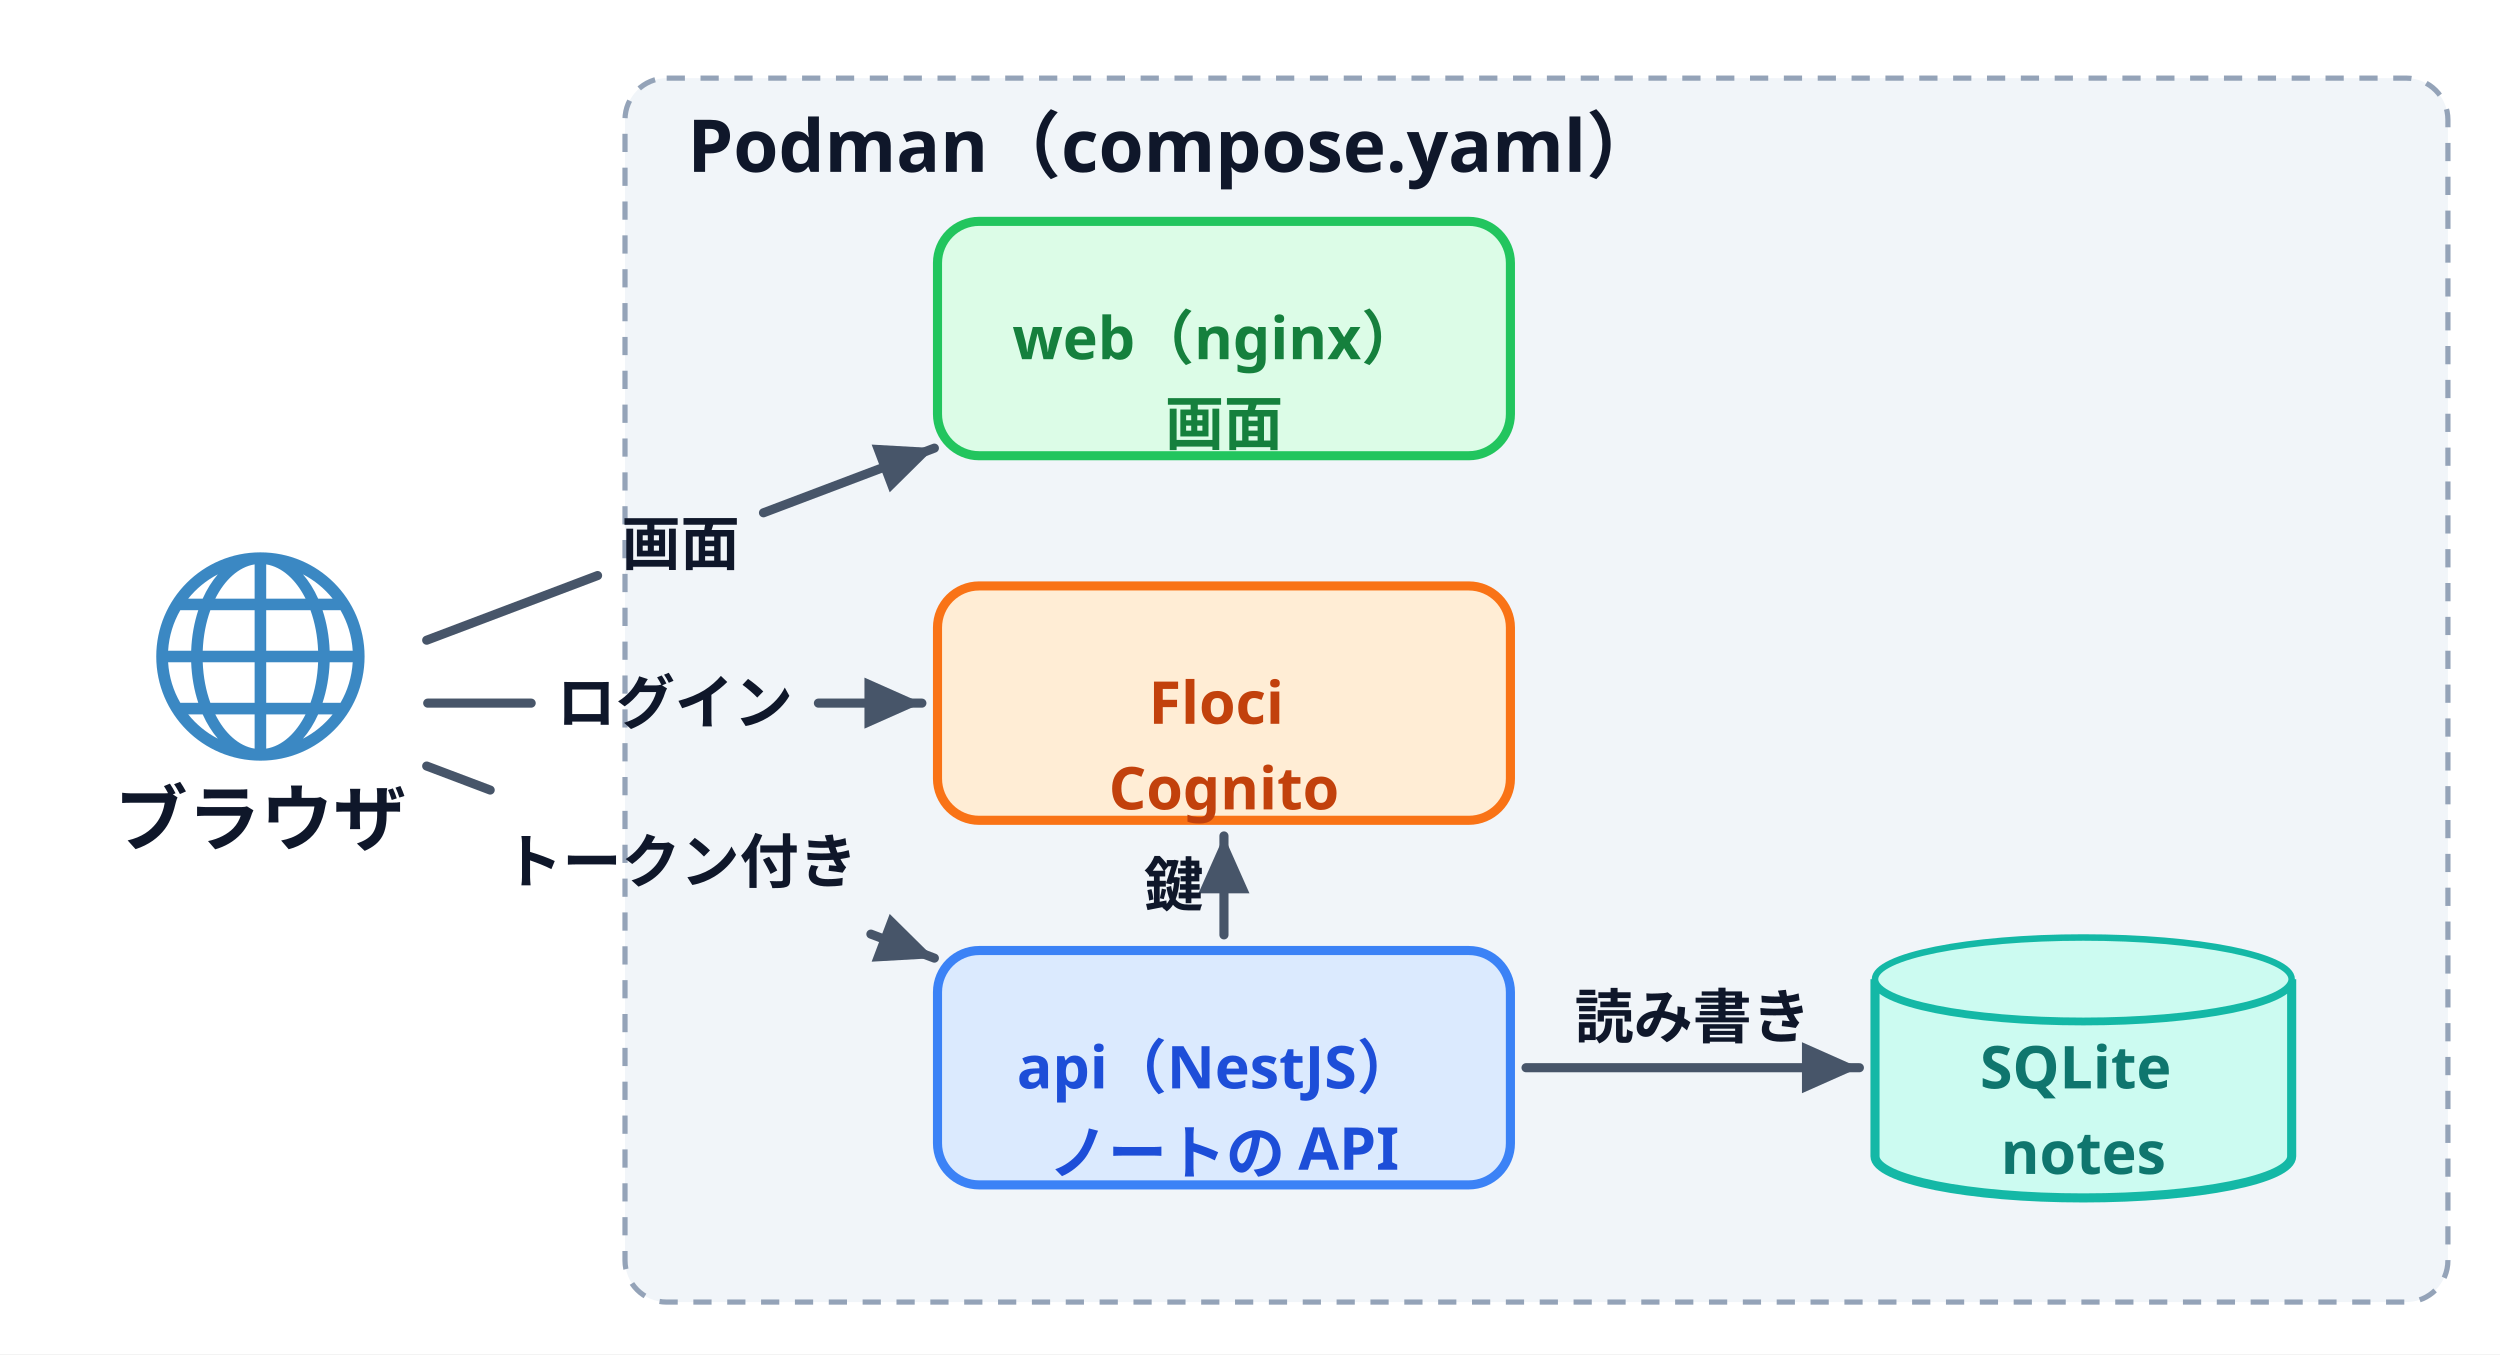
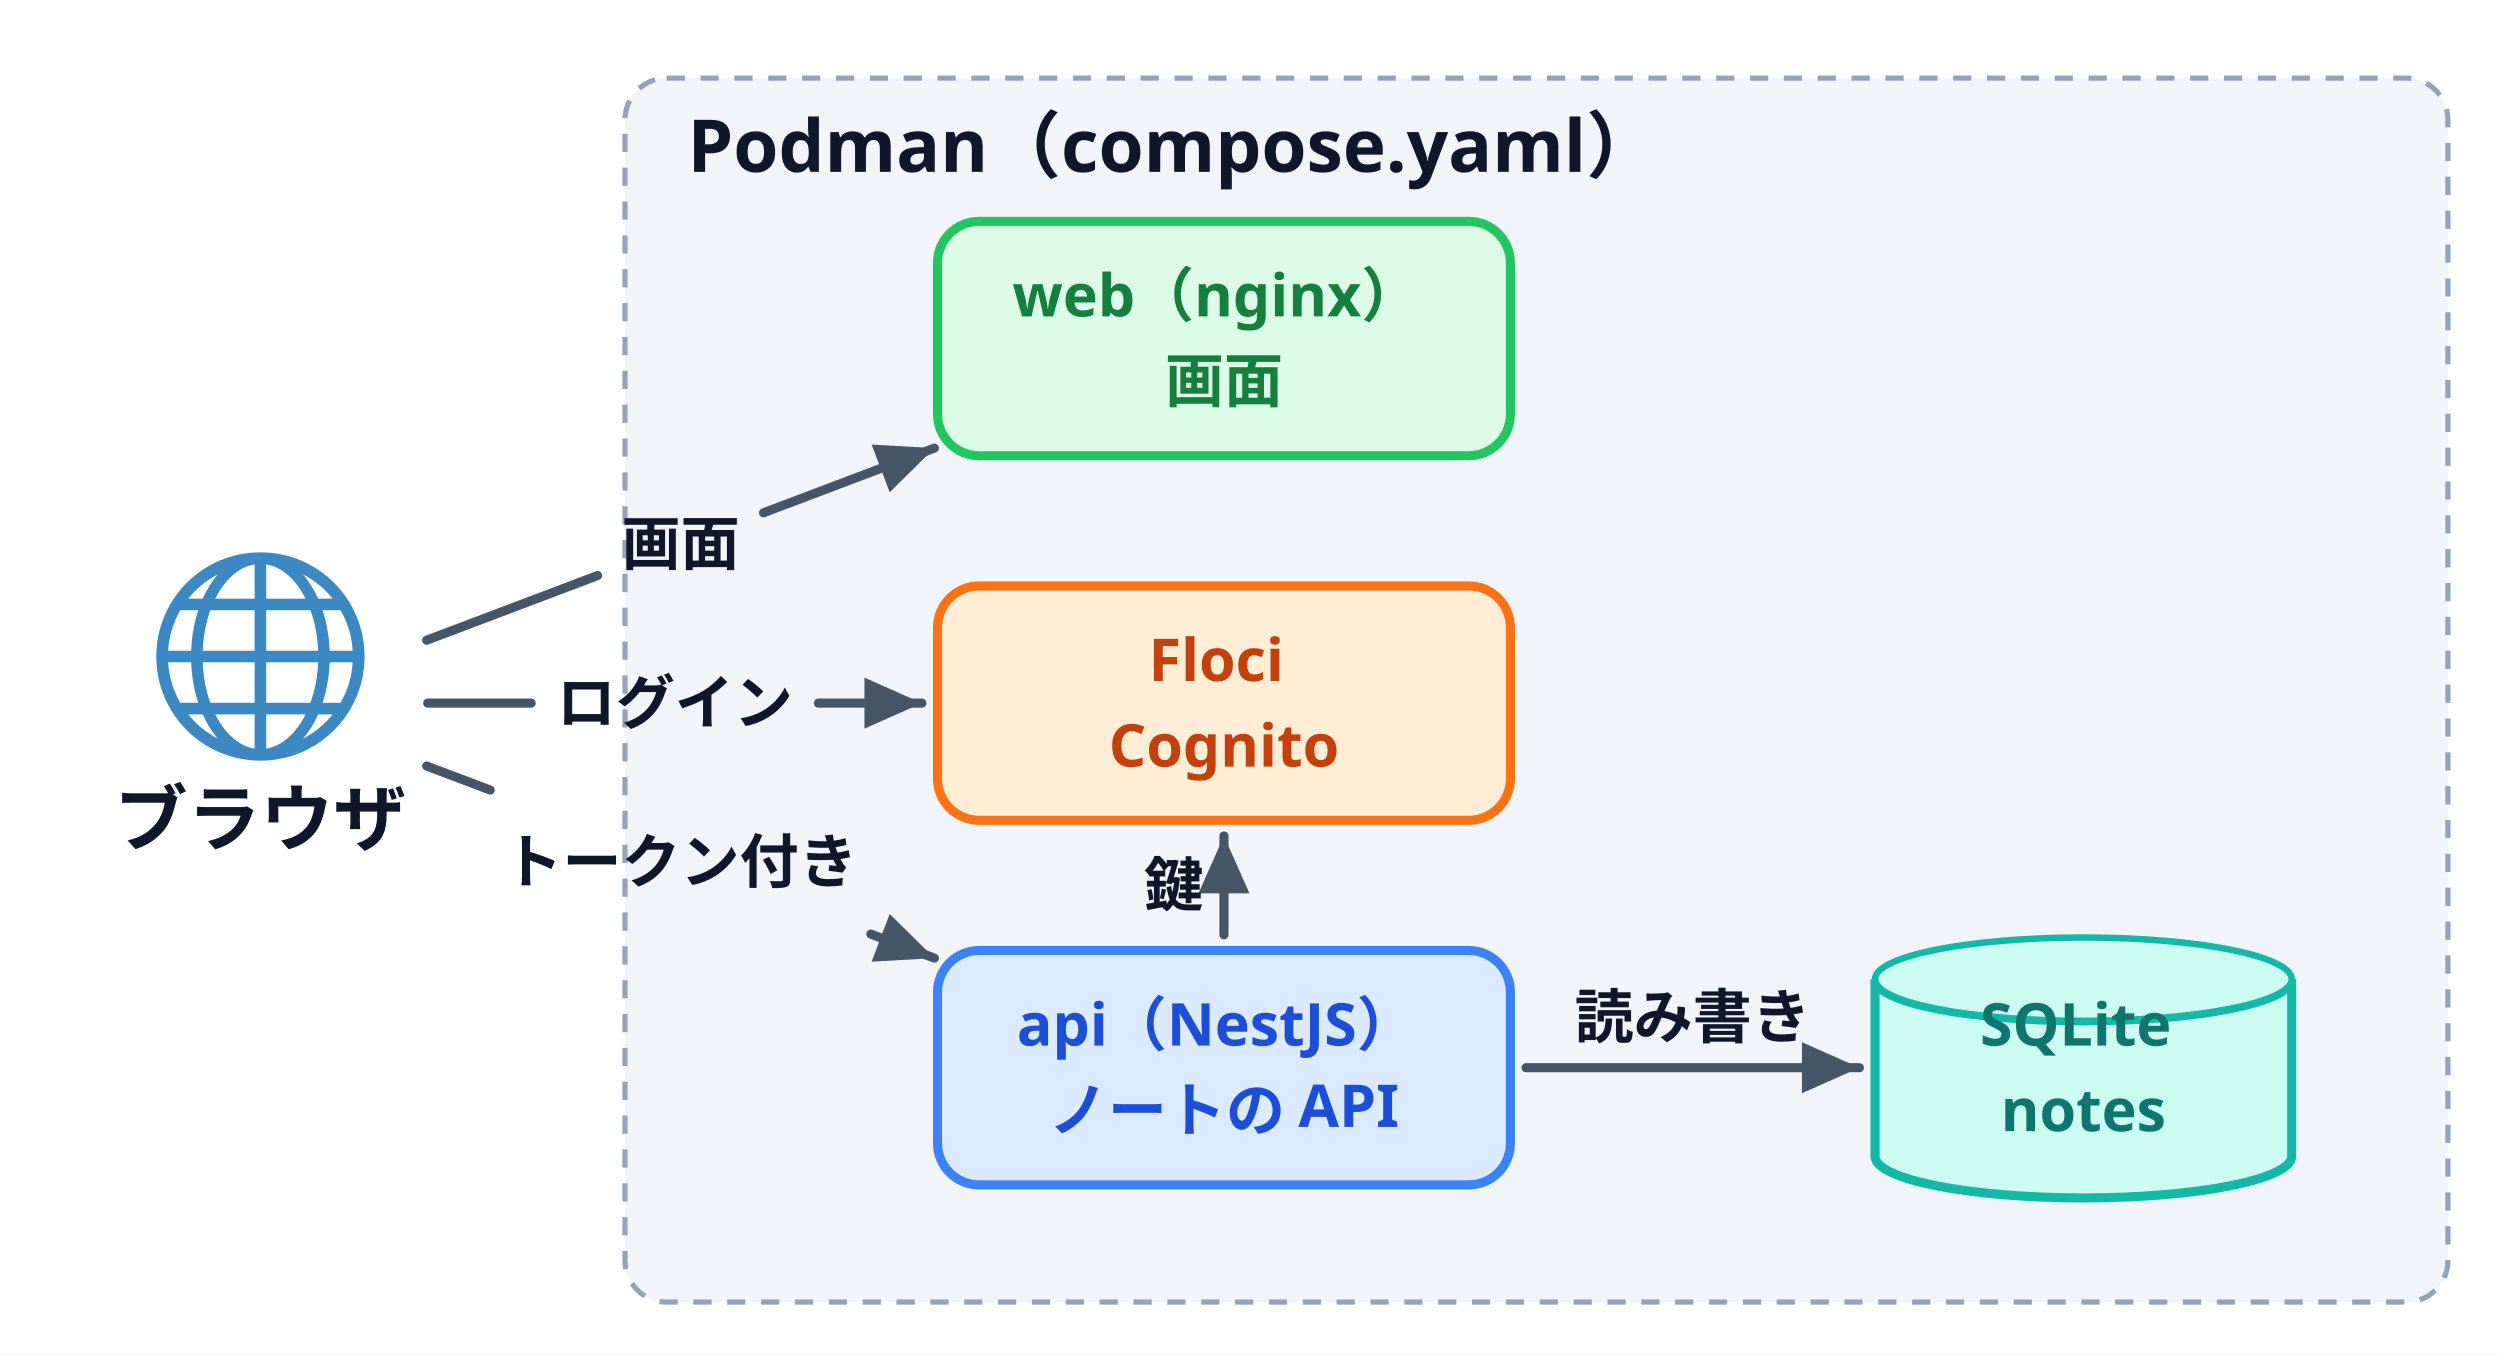
<svg xmlns="http://www.w3.org/2000/svg" width="960" height="520" viewBox="0 0 960 520" font-family="'Hiragino Sans','Noto Sans JP','Yu Gothic','Segoe UI',sans-serif">
  <defs>
    <marker id="aR" viewBox="0 0 10 10" refX="9" refY="5" markerWidth="7" markerHeight="7" orient="auto-start-reverse">
      <path d="M0 1 L9 5 L0 9 z" fill="#475569" />
    </marker>
    <marker id="aRsub" viewBox="0 0 10 10" refX="9" refY="5" markerWidth="7" markerHeight="7" orient="auto-start-reverse">
      <path d="M0 1 L9 5 L0 9 z" fill="#94a3b8" />
    </marker>
  </defs>
  <rect x="0" y="0" width="960" height="520" fill="#ffffff" />
  <svg x="60.0" y="212.1" width="80.0" height="80.0" viewBox="0 0 36 36">
    <path fill="#3B88C3" d="M18 0C8.059 0 0 8.059 0 18s8.059 18 18 18 18-8.059 18-18S27.941 0 18 0zM2.05 19h3.983c.092 2.506.522 4.871 1.229 7H4.158c-1.207-2.083-1.95-4.459-2.108-7zM19 8V2.081c2.747.436 5.162 2.655 6.799 5.919H19zm7.651 2c.754 2.083 1.219 4.46 1.317 7H19v-7h7.651zM17 2.081V8h-6.799C11.837 4.736 14.253 2.517 17 2.081zM17 10v7H8.032c.098-2.54.563-4.917 1.317-7H17zM6.034 17H2.05c.158-2.54.901-4.917 2.107-7h3.104c-.705 2.129-1.135 4.495-1.227 7zm1.998 2H17v7H9.349c-.754-2.083-1.219-4.459-1.317-7zM17 28v5.919c-2.747-.437-5.163-2.655-6.799-5.919H17zm2 5.919V28h6.8c-1.637 3.264-4.053 5.482-6.8 5.919zM19 26v-7h8.969c-.099 2.541-.563 4.917-1.317 7H19zm10.967-7h3.982c-.157 2.541-.9 4.917-2.107 7h-3.104c.706-2.129 1.136-4.494 1.229-7zm0-2c-.093-2.505-.523-4.871-1.229-7h3.104c1.207 2.083 1.95 4.46 2.107 7h-3.982zm.512-9h-2.503c-.717-1.604-1.606-3.015-2.619-4.199C27.346 4.833 29.089 6.267 30.479 8zM10.643 3.801C9.629 4.985 8.74 6.396 8.023 8H5.521c1.39-1.733 3.133-3.166 5.122-4.199zM5.521 28h2.503c.716 1.604 1.605 3.015 2.619 4.198C8.654 31.166 6.911 29.733 5.521 28zm19.836 4.198c1.014-1.184 1.902-2.594 2.619-4.198h2.503c-1.39 1.733-3.133 3.166-5.122 4.198z" />
  </svg>
  <text x="100" y="324.52" text-anchor="middle" font-size="28.0" fill="#0f172a" font-weight="700">ブラウザ</text>
  <rect x="240" y="30" width="700" height="470" rx="16" fill="#f1f5f9" stroke="#94a3b8" stroke-width="2.0" stroke-dasharray="7 6" />
  <text x="264" y="66" text-anchor="start" font-size="28.0" fill="#0f172a" font-weight="700">Podman（compose.yaml）</text>
  <rect x="360" y="85" width="220" height="90" rx="16" fill="#dcfce7" stroke="#22c55e" stroke-width="3.5" />
-   <text x="470" y="137.933" text-anchor="middle" font-size="22.667" fill="#15803d" font-weight="600">
+   <text x="470" y="121.5" text-anchor="middle" font-size="22.667" fill="#15803d" font-weight="600">
    <tspan x="470" dy="0">web（nginx）</tspan>
    <tspan x="470" dy="32.867">画面</tspan>
  </text>
  <rect x="360" y="225" width="220" height="90" rx="16" fill="#ffedd5" stroke="#f97316" stroke-width="3.5" />
-   <text x="470" y="277.933" text-anchor="middle" font-size="22.667" fill="#c2410c" font-weight="600">
+   <text x="470" y="261.5" text-anchor="middle" font-size="22.667" fill="#c2410c" font-weight="600">
    <tspan x="470" dy="0">Floci</tspan>
    <tspan x="470" dy="32.867">Cognito</tspan>
  </text>
  <rect x="360" y="365" width="220" height="90" rx="16" fill="#dbeafe" stroke="#3b82f6" stroke-width="3.5" />
-   <text x="470" y="417.933" text-anchor="middle" font-size="22.667" fill="#1d4ed8" font-weight="600">
+   <text x="470" y="401.5" text-anchor="middle" font-size="22.667" fill="#1d4ed8" font-weight="600">
    <tspan x="470" dy="0">api（NestJS）</tspan>
    <tspan x="470" dy="32.867">ノートの API</tspan>
  </text>
  <path d="M720.0 376.0 A80.0 16.0 0 0 0 880.0 376.0 L880.0 444.0 A80.0 16.0 0 0 1 720.0 444.0 Z" fill="#ccfbf1" stroke="#14b8a6" stroke-width="3.5" />
  <ellipse cx="800.0" cy="376.0" rx="80.0" ry="16.0" fill="#ccfbf1" stroke="#14b8a6" stroke-width="2.5" />
-   <text x="800" y="417.933" text-anchor="middle" font-size="22.667" fill="#0f766e" font-weight="600">
+   <text x="800" y="401.5" text-anchor="middle" font-size="22.667" fill="#0f766e" font-weight="600">
    <tspan x="800" dy="0">SQLite</tspan>
    <tspan x="800" dy="32.867">notes</tspan>
  </text>
  <path d="M163.85 245.84 L229.47 221.01" fill="none" stroke="#475569" stroke-width="3.5" stroke-linecap="round" stroke-linejoin="round" />
  <path d="M293.18 196.91 L358.80 172.08" fill="none" stroke="#475569" stroke-width="3.5" stroke-linecap="round" stroke-linejoin="round" marker-end="url(#aR)" />
  <text x="261.325" y="216.892" text-anchor="middle" font-size="22.667" fill="#0f172a" font-weight="600">画面</text>
  <path d="M164.24 270.00 L203.97 270.00" fill="none" stroke="#475569" stroke-width="3.5" stroke-linecap="round" stroke-linejoin="round" />
  <path d="M314.27 270.00 L354.00 270.00" fill="none" stroke="#475569" stroke-width="3.5" stroke-linecap="round" stroke-linejoin="round" marker-end="url(#aR)" />
  <text x="259.12" y="277.933" text-anchor="middle" font-size="22.667" fill="#0f172a" font-weight="600">ログイン</text>
  <path d="M163.85 294.16 L188.23 303.38" fill="none" stroke="#475569" stroke-width="3.5" stroke-linecap="round" stroke-linejoin="round" />
  <path d="M334.42 358.70 L358.80 367.92" fill="none" stroke="#475569" stroke-width="3.5" stroke-linecap="round" stroke-linejoin="round" marker-end="url(#aR)" />
  <text x="261.325" y="338.975" text-anchor="middle" font-size="22.667" fill="#0f172a" font-weight="600">トークン付き</text>
  <path d="M470.00 359.00 L470.00 321.00" fill="none" stroke="#475569" stroke-width="3.5" stroke-linecap="round" stroke-linejoin="round" marker-end="url(#aR)" />
  <text x="450.667" y="347.933" text-anchor="middle" font-size="22.667" fill="#0f172a" font-weight="600">鍵</text>
  <path d="M586.00 410.00 L714.00 410.00" fill="none" stroke="#475569" stroke-width="3.5" stroke-linecap="round" stroke-linejoin="round" marker-end="url(#aR)" />
  <text x="650" y="398.6" text-anchor="middle" font-size="22.667" fill="#0f172a" font-weight="600">読み書き</text>
</svg>
